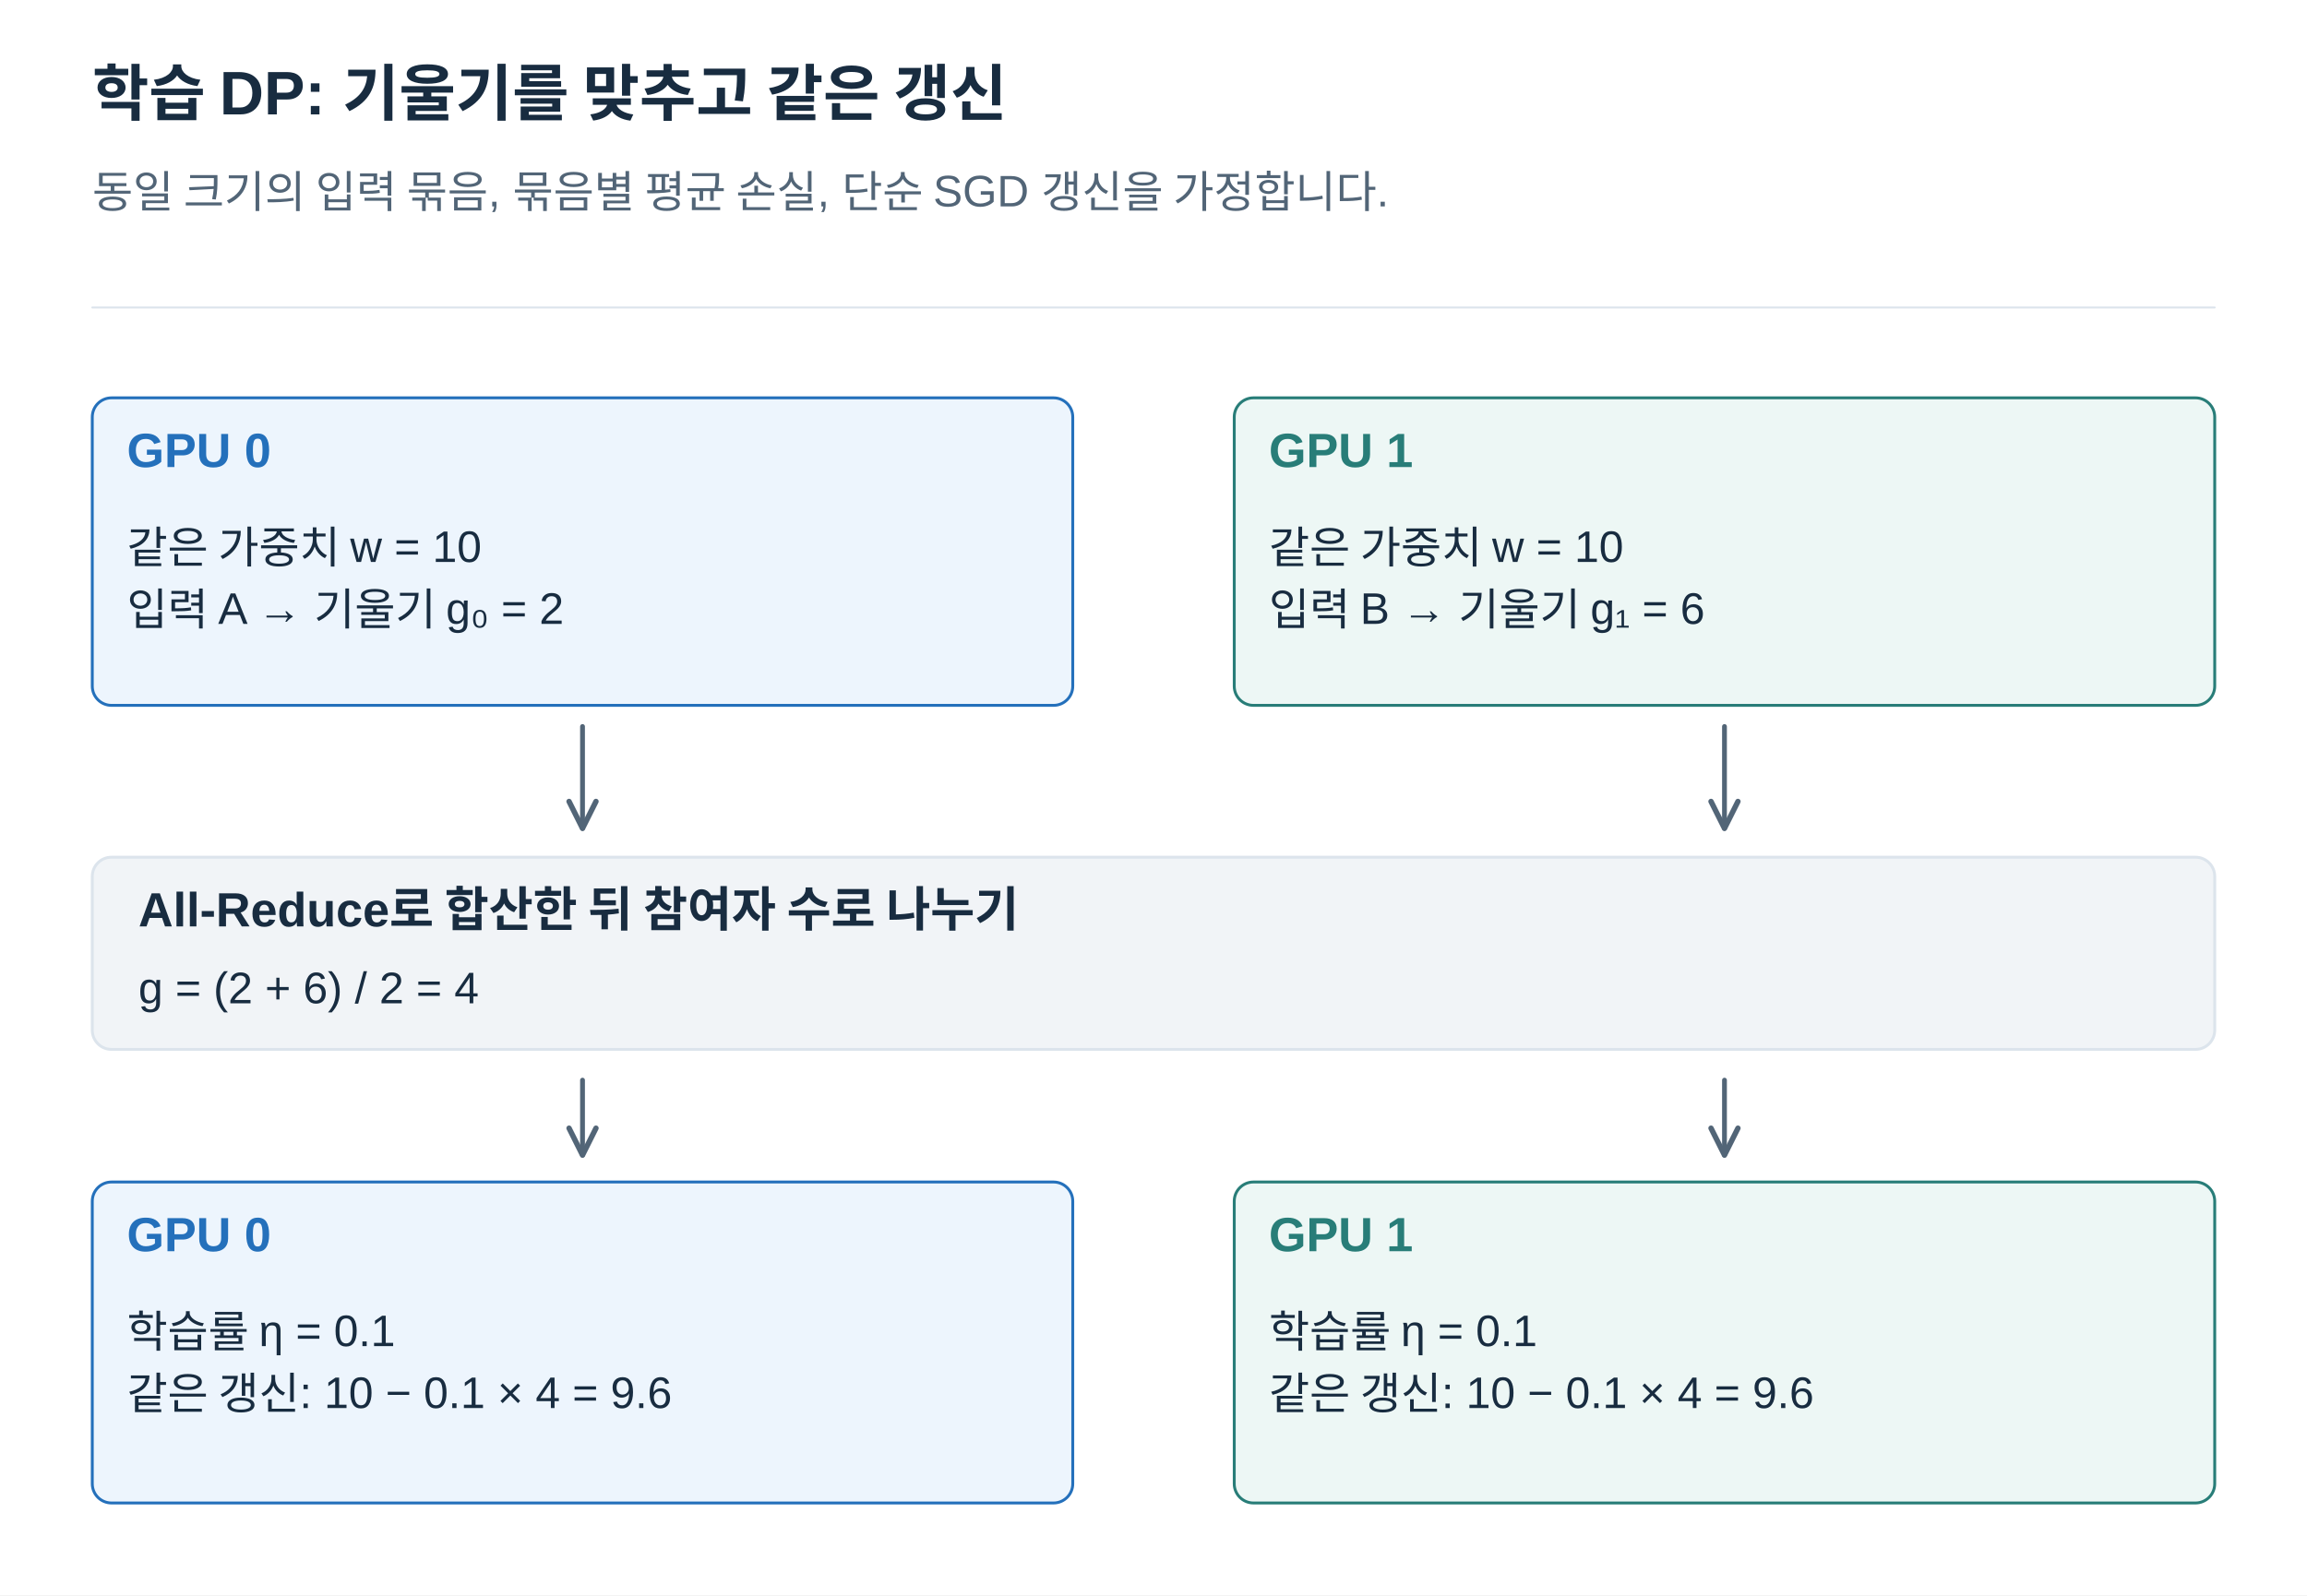
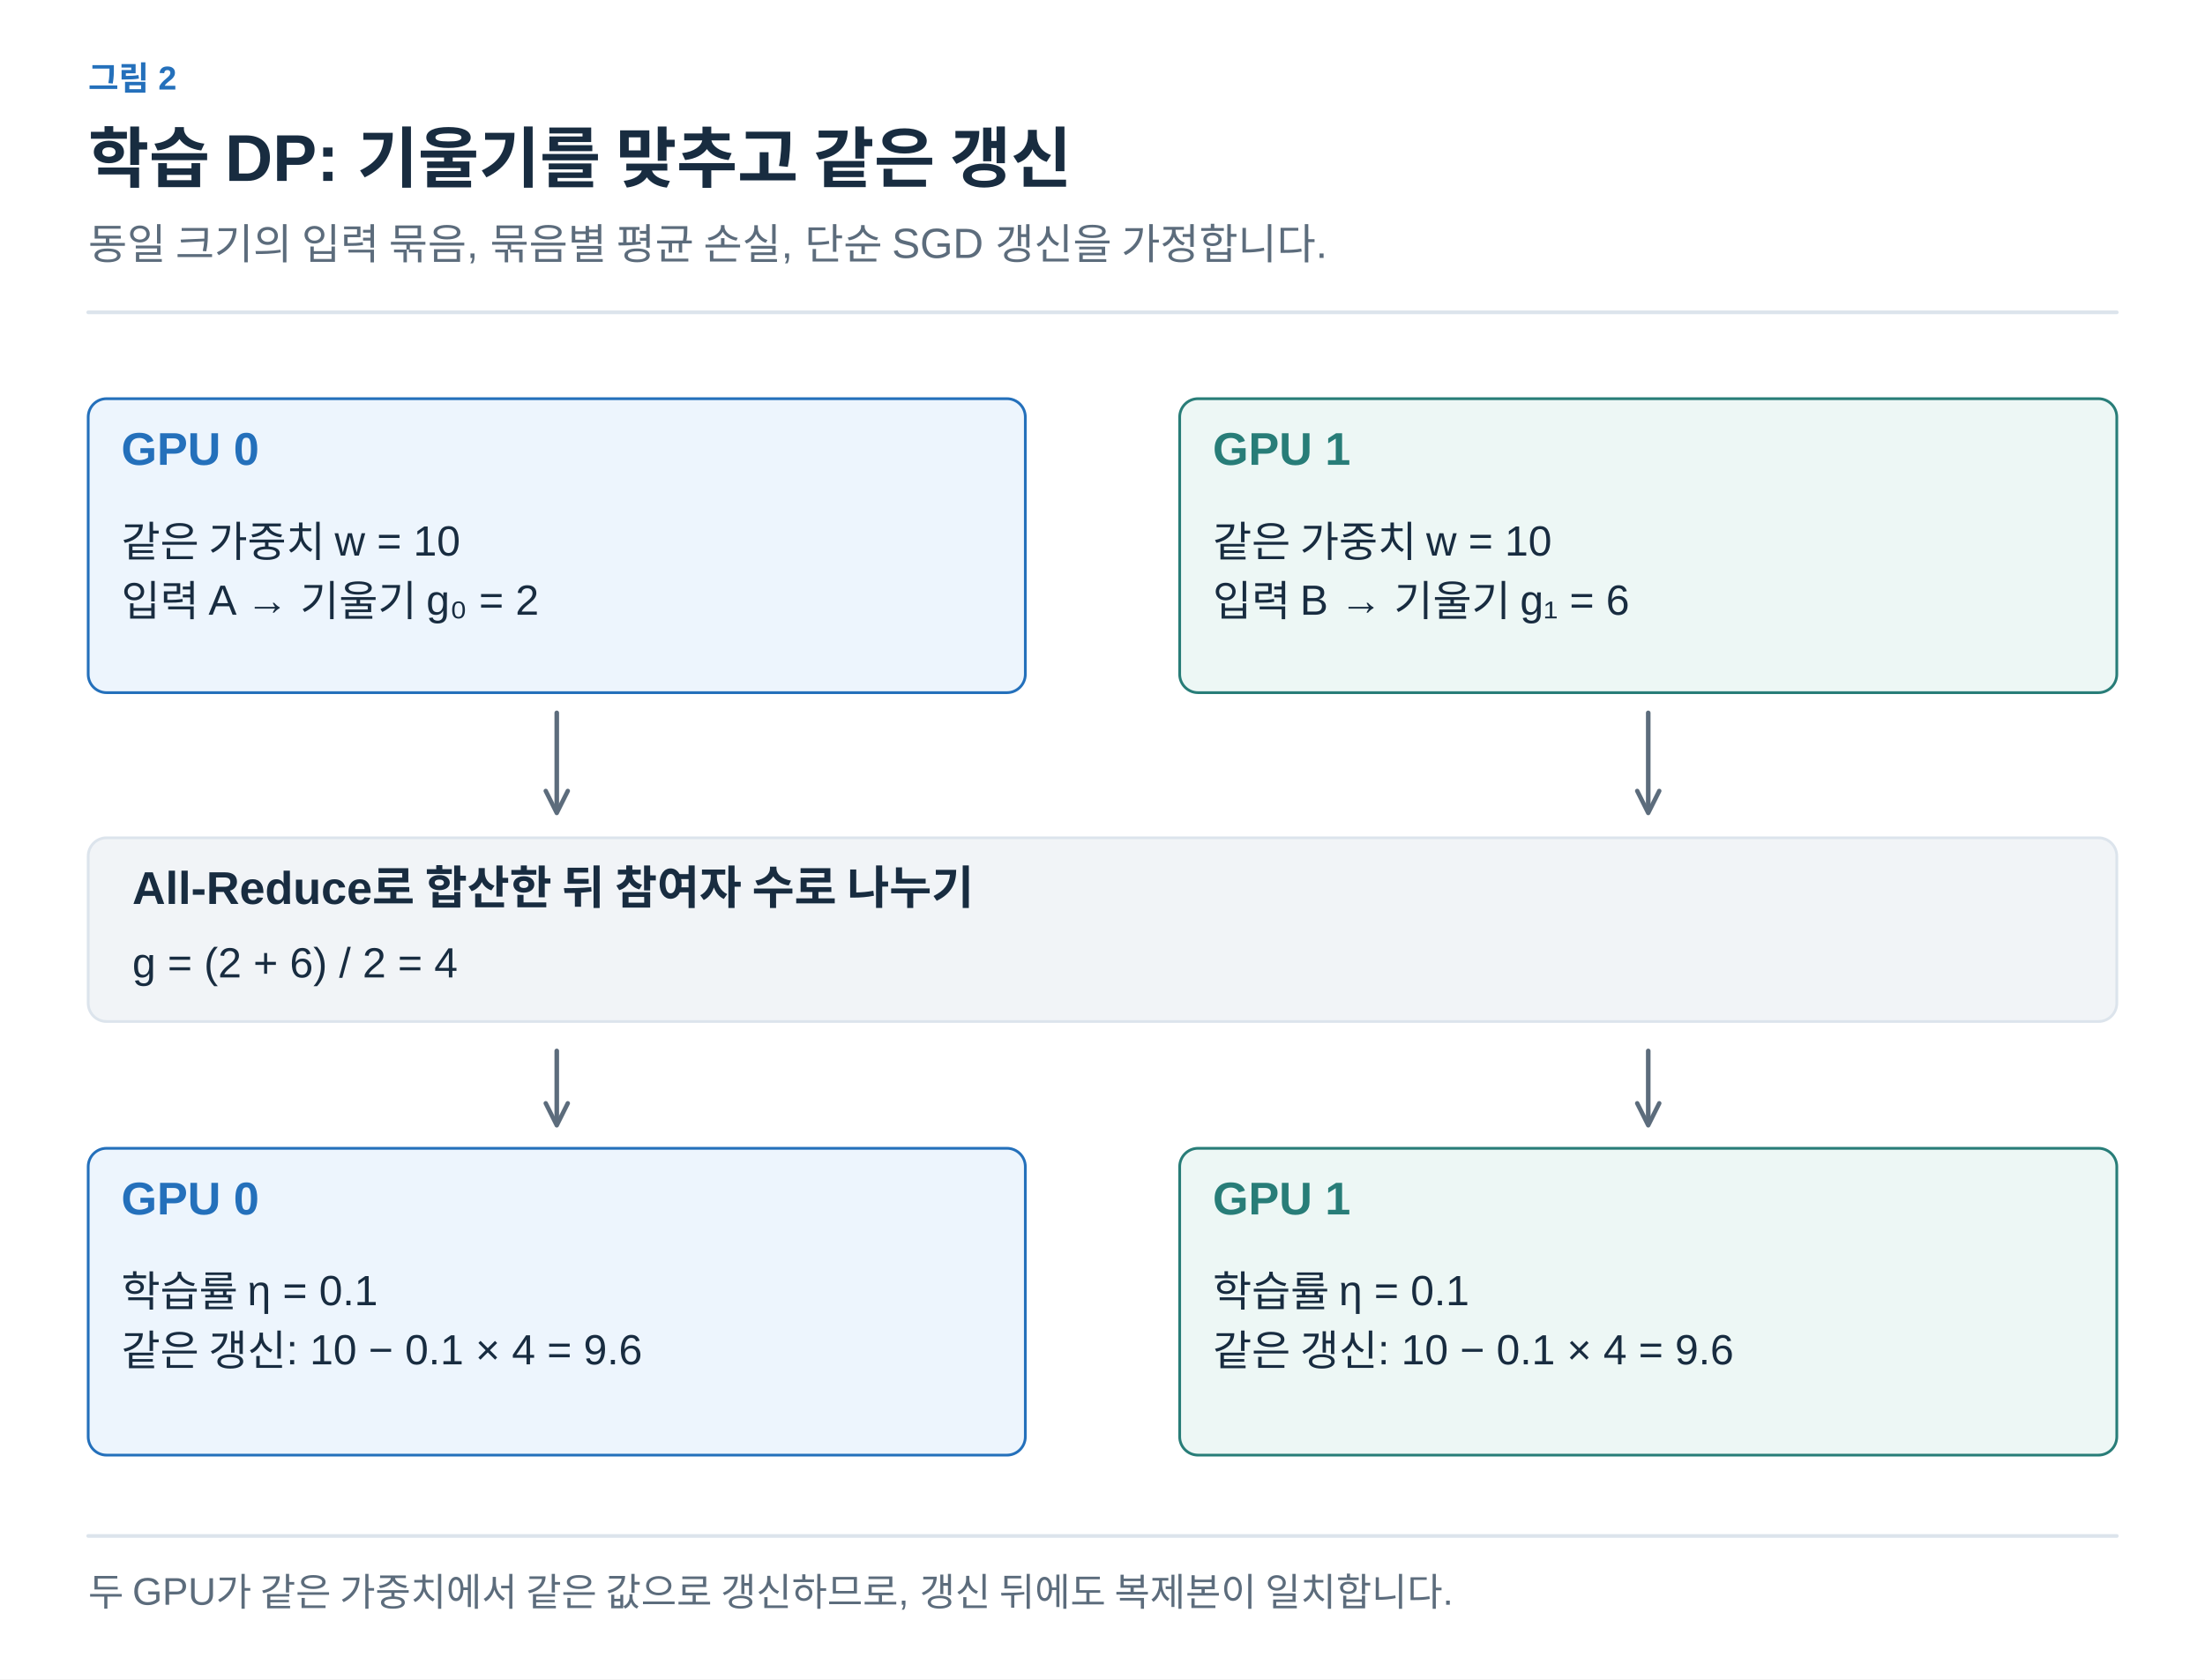
- <svg xmlns="http://www.w3.org/2000/svg" width="1200" height="830" viewBox="0 0 1200 830" role="img" aria-labelledby="title desc">
+ <svg xmlns="http://www.w3.org/2000/svg" width="1200" height="914" viewBox="0 0 1200 914" role="img" aria-labelledby="title desc">
  <defs>
-     <marker id="arrow" viewBox="0 0 10 10" refX="9" refY="5" markerWidth="7" markerHeight="7" orient="auto">
-       <path d="M1 1 L9 5 L1 9" fill="none" stroke="#526577" stroke-width="1.6" />
+     <marker id="arrow-ink" viewBox="0 0 10 10" refX="8" refY="5" markerWidth="6" markerHeight="6" orient="auto">
+       <path d="M1 1 L9 5 L1 9" fill="none" stroke="#182C40" stroke-width="1.6" />
+     </marker>
+     <marker id="arrow-muted" viewBox="0 0 10 10" refX="8" refY="5" markerWidth="6" markerHeight="6" orient="auto">
+       <path d="M1 1 L9 5 L1 9" fill="none" stroke="#5C6C7C" stroke-width="1.6" />
+     </marker>
+     <marker id="arrow-line" viewBox="0 0 10 10" refX="8" refY="5" markerWidth="6" markerHeight="6" orient="auto">
+       <path d="M1 1 L9 5 L1 9" fill="none" stroke="#DCE4EC" stroke-width="1.6" />
+     </marker>
+     <marker id="arrow-paper" viewBox="0 0 10 10" refX="8" refY="5" markerWidth="6" markerHeight="6" orient="auto">
+       <path d="M1 1 L9 5 L1 9" fill="none" stroke="#FFFFFF" stroke-width="1.6" />
+     </marker>
+     <marker id="arrow-blue" viewBox="0 0 10 10" refX="8" refY="5" markerWidth="6" markerHeight="6" orient="auto">
+       <path d="M1 1 L9 5 L1 9" fill="none" stroke="#2470BB" stroke-width="1.6" />
+     </marker>
+     <marker id="arrow-teal" viewBox="0 0 10 10" refX="8" refY="5" markerWidth="6" markerHeight="6" orient="auto">
+       <path d="M1 1 L9 5 L1 9" fill="none" stroke="#287D78" stroke-width="1.6" />
+     </marker>
+     <marker id="arrow-orange" viewBox="0 0 10 10" refX="8" refY="5" markerWidth="6" markerHeight="6" orient="auto">
+       <path d="M1 1 L9 5 L1 9" fill="none" stroke="#B55B22" stroke-width="1.6" />
+     </marker>
+     <marker id="arrow-purple" viewBox="0 0 10 10" refX="8" refY="5" markerWidth="6" markerHeight="6" orient="auto">
+       <path d="M1 1 L9 5 L1 9" fill="none" stroke="#7954A3" stroke-width="1.6" />
+     </marker>
+     <marker id="arrow-gray" viewBox="0 0 10 10" refX="8" refY="5" markerWidth="6" markerHeight="6" orient="auto">
+       <path d="M1 1 L9 5 L1 9" fill="none" stroke="#657789" stroke-width="1.6" />
+     </marker>
+     <marker id="arrow-red" viewBox="0 0 10 10" refX="8" refY="5" markerWidth="6" markerHeight="6" orient="auto">
+       <path d="M1 1 L9 5 L1 9" fill="none" stroke="#B34242" stroke-width="1.6" />
+     </marker>
+     <marker id="arrow-indigo" viewBox="0 0 10 10" refX="8" refY="5" markerWidth="6" markerHeight="6" orient="auto">
+       <path d="M1 1 L9 5 L1 9" fill="none" stroke="#4C60A8" stroke-width="1.6" />
+     </marker>
+     <marker id="arrow-slate" viewBox="0 0 10 10" refX="8" refY="5" markerWidth="6" markerHeight="6" orient="auto">
+       <path d="M1 1 L9 5 L1 9" fill="none" stroke="#8191A0" stroke-width="1.6" />
+     </marker>
+     <marker id="arrow-surface" viewBox="0 0 10 10" refX="8" refY="5" markerWidth="6" markerHeight="6" orient="auto">
+       <path d="M1 1 L9 5 L1 9" fill="none" stroke="#F8FAFC" stroke-width="1.6" />
    </marker>
  </defs>
-   <style>text{font-family:Arial,"Apple SD Gothic Neo","Noto Sans KR",sans-serif}path{stroke-linecap:round;stroke-linejoin:round}</style>
-   <rect width="1200" height="830" fill="white" />
-   <text x="48" y="60.0" fill="#182C40" font-size="32" font-weight="700" text-anchor="start">학습 DP: 기울기를 맞추고 같은 갱신</text>
-   <text x="48" y="108.0" fill="#526577" font-size="23" font-weight="400" text-anchor="start">동일 크기의 입력 묶음, 묶음별 평균 손실, 단순 SGD 갱신을 가정합니다.</text>
-   <path d="M48,160 H1152" stroke="#DCE4EC" />
-   <rect x="48" y="207" width="510" height="160" rx="10" fill="#EDF5FD" stroke="#2470BB" stroke-width="1.5" />
-   <text x="66" y="243.0" fill="#2470BB" font-size="25" font-weight="700" text-anchor="start">GPU 0</text>
-   <text x="66" y="293.0" fill="#182C40" font-size="23" font-weight="400" text-anchor="start">같은 가중치 w = 10</text>
-   <text x="66" y="325.2" fill="#182C40" font-size="23" font-weight="400" text-anchor="start">입력 A → 기울기 g₀ = 2</text>
-   <rect x="642" y="207" width="510" height="160" rx="10" fill="#EDF7F5" stroke="#287D78" stroke-width="1.5" />
-   <text x="660" y="243.0" fill="#287D78" font-size="25" font-weight="700" text-anchor="start">GPU 1</text>
-   <text x="660" y="293.0" fill="#182C40" font-size="23" font-weight="400" text-anchor="start">같은 가중치 w = 10</text>
-   <text x="660" y="325.2" fill="#182C40" font-size="23" font-weight="400" text-anchor="start">입력 B → 기울기 g₁ = 6</text>
-   <path d="M303,378 L303,431" stroke="#526577" stroke-width="2.5" fill="none" marker-end="url(#arrow)" />
-   <path d="M897,378 L897,431" stroke="#526577" stroke-width="2.5" fill="none" marker-end="url(#arrow)" />
-   <rect x="48" y="446" width="1104" height="100" rx="10" fill="#F1F4F7" stroke="#DCE4EC" stroke-width="1.5" />
-   <text x="72" y="482.0" fill="#182C40" font-size="25" font-weight="700" text-anchor="start">All-Reduce로 합산한 뒤 참여자 수로 나누기</text>
-   <text x="72" y="522.0" fill="#182C40" font-size="23" font-weight="400" text-anchor="start">g = (2 + 6) / 2 = 4</text>
-   <path d="M303,562 L303,601" stroke="#526577" stroke-width="2.5" fill="none" marker-end="url(#arrow)" />
-   <rect x="48" y="615" width="510" height="167" rx="10" fill="#EDF5FD" stroke="#2470BB" stroke-width="1.5" />
-   <text x="66" y="651.0" fill="#2470BB" font-size="25" font-weight="700" text-anchor="start">GPU 0</text>
-   <text x="66" y="701.0" fill="#182C40" font-size="23" font-weight="400" text-anchor="start">학습률 η = 0.1</text>
-   <text x="66" y="733.2" fill="#182C40" font-size="23" font-weight="400" text-anchor="start">같은 갱신: 10 − 0.1 × 4 = 9.6</text>
-   <path d="M897,562 L897,601" stroke="#526577" stroke-width="2.5" fill="none" marker-end="url(#arrow)" />
-   <rect x="642" y="615" width="510" height="167" rx="10" fill="#EDF7F5" stroke="#287D78" stroke-width="1.5" />
-   <text x="660" y="651.0" fill="#287D78" font-size="25" font-weight="700" text-anchor="start">GPU 1</text>
-   <text x="660" y="701.0" fill="#182C40" font-size="23" font-weight="400" text-anchor="start">학습률 η = 0.1</text>
-   <text x="660" y="733.2" fill="#182C40" font-size="23" font-weight="400" text-anchor="start">같은 갱신: 10 − 0.1 × 4 = 9.6</text>
+   <style>text{font-family:Arial,"Apple SD Gothic Neo","Noto Sans KR",sans-serif}text[font-family]{font-family:Menlo,Consolas,monospace}path{stroke-linecap:round;stroke-linejoin:round}</style>
+   <rect width="100%" height="100%" fill="white" />
+   <text x="48" y="49" fill="#2470BB" font-size="18" font-weight="600" text-anchor="start" data-max-width="1104">그림 2</text>
+   <text x="48" y="99" fill="#182C40" font-size="36" font-weight="700" text-anchor="start" data-max-width="1104">학습 DP: 기울기를 맞추고 같은 갱신</text>
+   <text x="48" y="141" fill="#5C6C7C" font-size="23" font-weight="400" text-anchor="start" data-max-width="1104">동일 크기의 입력 묶음, 묶음별 평균 손실, 단순 SGD 갱신을 가정합니다.</text>
+   <path d="M48,170 H1152" stroke="#DCE4EC" stroke-width="2" />
+   <g transform="translate(48 206) scale(1)" data-panel="1">
+     <g transform="translate(-48 -196)">
+       <rect x="48" y="207" width="510" height="160" rx="10" fill="#EDF5FD" stroke="#2470BB" stroke-width="1.5" />
+       <text x="66" y="243" fill="#2470BB" font-size="25" font-weight="700" text-anchor="start">GPU 0</text>
+       <text x="66" y="293" fill="#182C40" font-size="23" font-weight="400" text-anchor="start">같은 가중치 w = 10</text>
+       <text x="66" y="325.2" fill="#182C40" font-size="23" font-weight="400" text-anchor="start">입력 A → 기울기 g₀ = 2</text>
+       <rect x="642" y="207" width="510" height="160" rx="10" fill="#EDF7F5" stroke="#287D78" stroke-width="1.5" />
+       <text x="660" y="243" fill="#287D78" font-size="25" font-weight="700" text-anchor="start">GPU 1</text>
+       <text x="660" y="293" fill="#182C40" font-size="23" font-weight="400" text-anchor="start">같은 가중치 w = 10</text>
+       <text x="660" y="325.2" fill="#182C40" font-size="23" font-weight="400" text-anchor="start">입력 B → 기울기 g₁ = 6</text>
+       <path d="M303,378 L303,431" stroke="#5C6C7C" stroke-width="2.5" fill="none" marker-end="url(#arrow-muted)" />
+       <path d="M897,378 L897,431" stroke="#5C6C7C" stroke-width="2.5" fill="none" marker-end="url(#arrow-muted)" />
+       <rect x="48" y="446" width="1104" height="100" rx="10" fill="#F1F4F7" stroke="#DCE4EC" stroke-width="1.5" />
+       <text x="72" y="482" fill="#182C40" font-size="25" font-weight="700" text-anchor="start">All-Reduce로 합산한 뒤 참여자 수로 나누기</text>
+       <text x="72" y="522" fill="#182C40" font-size="23" font-weight="400" text-anchor="start">g = (2 + 6) / 2 = 4</text>
+       <path d="M303,562 L303,601" stroke="#5C6C7C" stroke-width="2.5" fill="none" marker-end="url(#arrow-muted)" />
+       <rect x="48" y="615" width="510" height="167" rx="10" fill="#EDF5FD" stroke="#2470BB" stroke-width="1.5" />
+       <text x="66" y="651" fill="#2470BB" font-size="25" font-weight="700" text-anchor="start">GPU 0</text>
+       <text x="66" y="701" fill="#182C40" font-size="23" font-weight="400" text-anchor="start">학습률 η = 0.1</text>
+       <text x="66" y="733.2" fill="#182C40" font-size="23" font-weight="400" text-anchor="start">같은 갱신: 10 − 0.1 × 4 = 9.6</text>
+       <path d="M897,562 L897,601" stroke="#5C6C7C" stroke-width="2.5" fill="none" marker-end="url(#arrow-muted)" />
+       <rect x="642" y="615" width="510" height="167" rx="10" fill="#EDF7F5" stroke="#287D78" stroke-width="1.5" />
+       <text x="660" y="651" fill="#287D78" font-size="25" font-weight="700" text-anchor="start">GPU 1</text>
+       <text x="660" y="701" fill="#182C40" font-size="23" font-weight="400" text-anchor="start">학습률 η = 0.1</text>
+       <text x="660" y="733.2" fill="#182C40" font-size="23" font-weight="400" text-anchor="start">같은 갱신: 10 − 0.1 × 4 = 9.6</text>
+     </g>
+   </g>
+   <path d="M48,836 H1152" stroke="#DCE4EC" stroke-width="2" />
+   <text x="48" y="874" fill="#5C6C7C" font-size="21" font-weight="400" text-anchor="start" data-max-width="1104">두 GPU가 같은 가중치에서 같은 값으로 갱신하므로, 갱신 뒤에도 복제본이 일치합니다.</text>
</svg>
